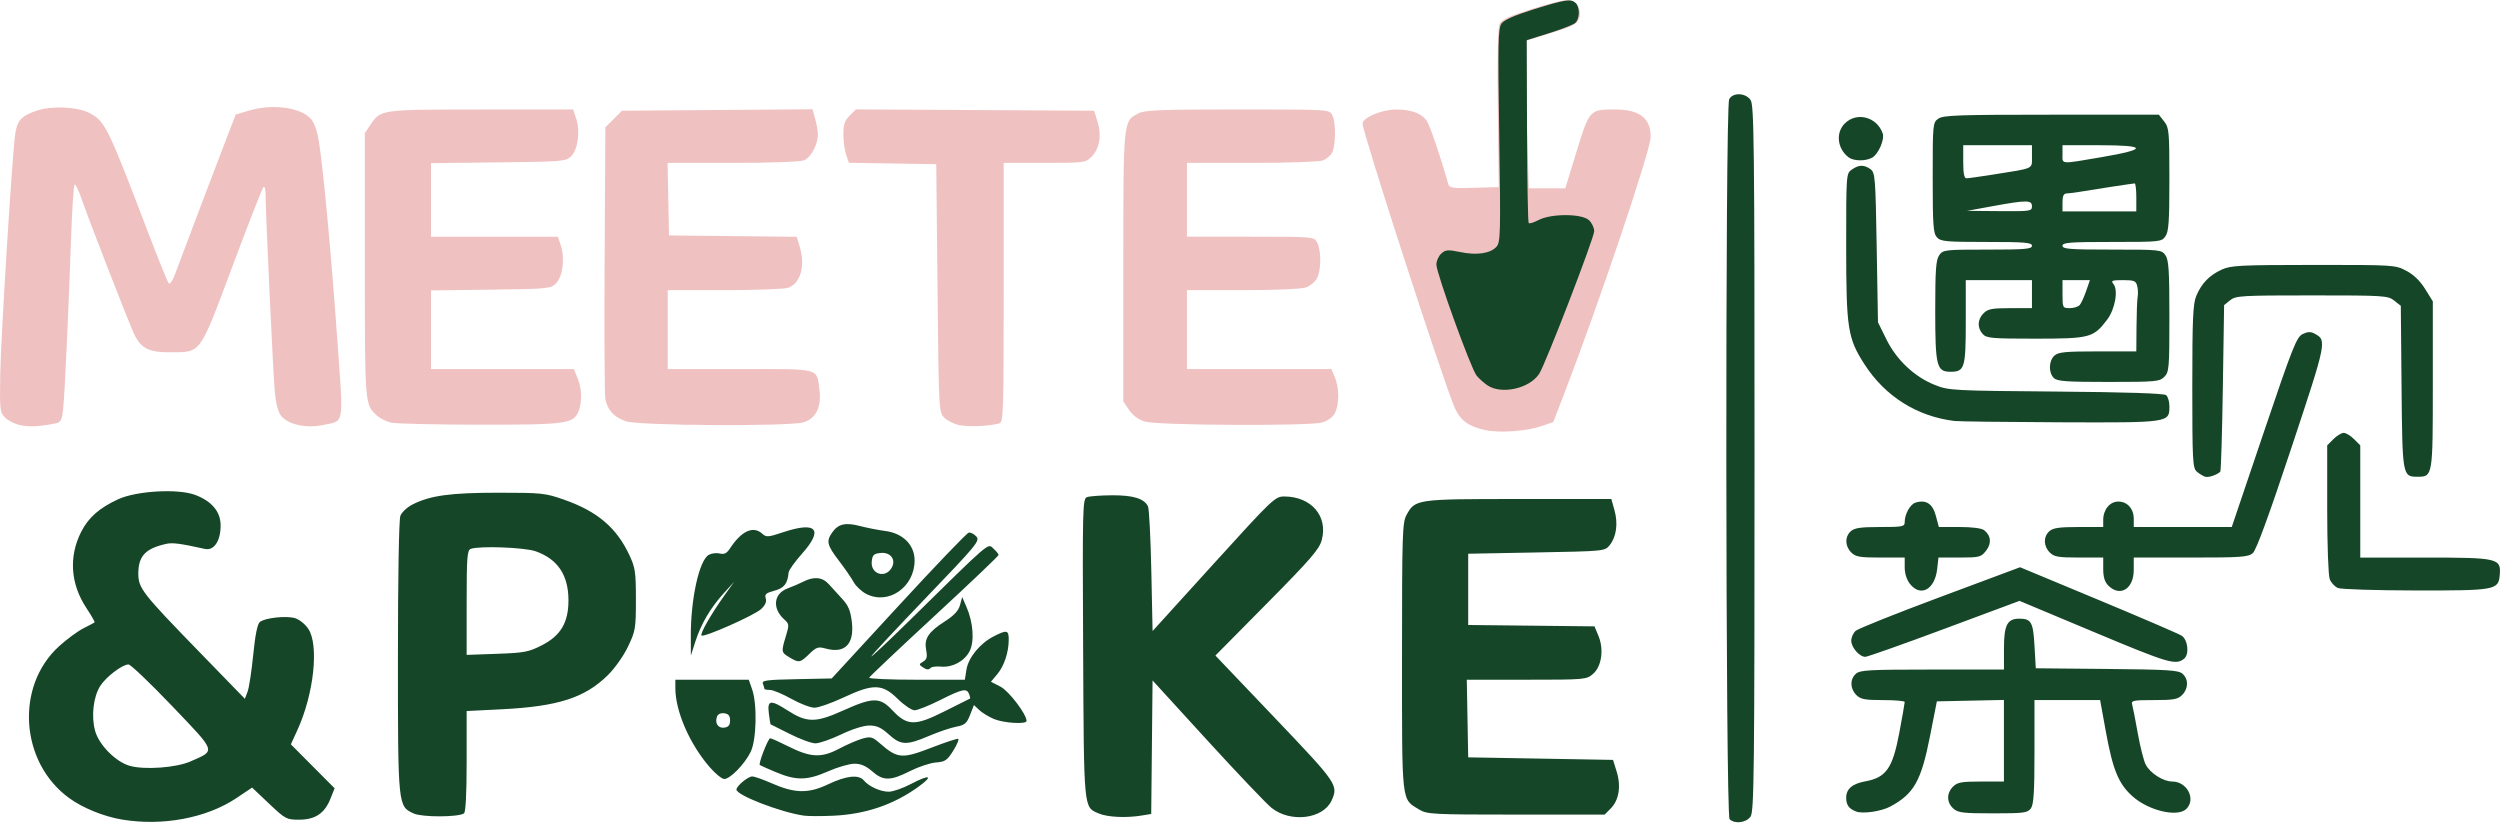
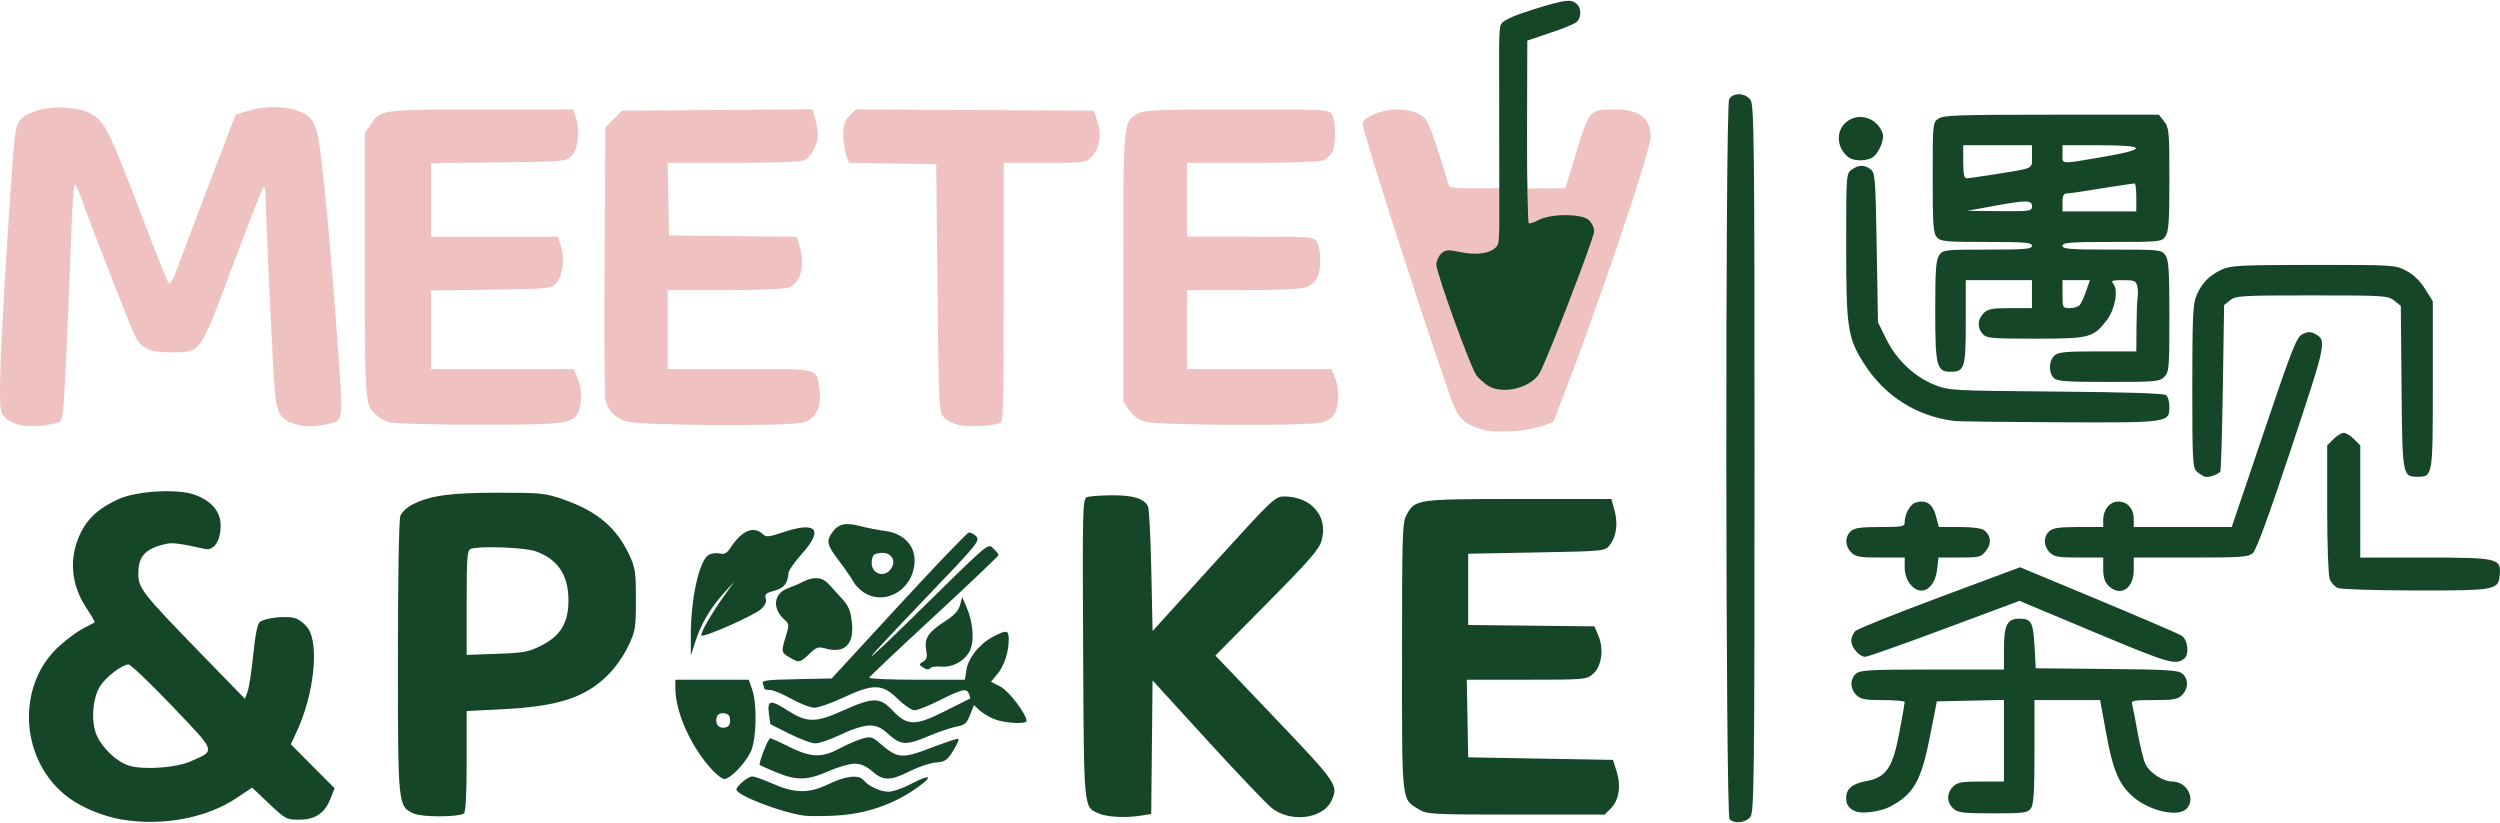
<svg xmlns="http://www.w3.org/2000/svg" width="259.884mm" height="85.477mm" viewBox="0 0 259.884 85.477" version="1.1" id="svg5">
  <defs id="defs2" />
  <g id="layer1" transform="translate(-210.3837,97.06988)">
    <path style="fill:#000000;stroke-width:1" id="path1201" d="" />
    <path style="fill:#000000;stroke-width:1" id="path1163" d="" />
    <path style="fill:#000000;stroke-width:1" id="path1089" d="" />
    <g id="g11527">
      <g id="g11069" transform="translate(310.3956,35.08885)">
        <path style="fill:#efc0c0;fill-opacity:0.992;stroke-width:1" d="m 19.016,-88.331 c -0.693,-0.209 -1.258,-0.622 -1.654,-1.209 l -0.601,-0.892 v -13.997 c 0,-15.355 -0.023,-15.122 1.579,-15.951 0.652,-0.337 2.305,-0.401 10.305,-0.401 9.516,0 9.529,7.4e-4 9.837,0.576 0.391,0.73 0.379,3.167 -0.019,3.911 -0.166,0.311 -0.601,0.679 -0.965,0.817 -0.364,0.139 -3.691,0.252 -7.392,0.252 h -6.73 v 3.836 3.836 h 6.605 c 6.579,0 6.607,0.002 6.926,0.595 0.442,0.82 0.437,2.883 -0.009,3.717 -0.203,0.379 -0.727,0.814 -1.164,0.967 -0.461,0.161 -3.229,0.277 -6.577,0.277 h -5.781 v 4.101 4.101 h 7.509 7.509 l 0.36,0.86 c 0.468,1.119 0.464,2.846 -0.009,3.73 -0.233,0.435 -0.735,0.801 -1.323,0.965 -1.39,0.386 -17.078,0.308 -18.404,-0.092 z" id="path11027" />
        <path style="fill:#efc0c0;fill-opacity:0.992;stroke-width:1" d="m -34.965,-88.372 c -1.247,-0.442 -1.909,-1.171 -2.12,-2.332 -0.084,-0.463 -0.118,-7 -0.075,-14.528 l 0.078,-13.687 0.865,-0.865 0.865,-0.865 9.902,-0.075 9.902,-0.075 0.278,1.001 c 0.153,0.551 0.279,1.273 0.28,1.605 0.003,1.065 -0.733,2.429 -1.458,2.705 -0.392,0.149 -3.606,0.263 -7.428,0.263 h -6.737 l 0.073,3.77 0.073,3.77 6.64,0.071 6.64,0.071 0.305,1.018 c 0.601,2.007 0.111,3.785 -1.18,4.276 -0.366,0.139 -3.337,0.253 -6.602,0.253 h -5.936 v 4.101 4.101 h 7.531 c 8.506,0 7.923,-0.154 8.243,2.18 0.238,1.739 -0.388,3.002 -1.664,3.357 -1.624,0.451 -17.153,0.355 -18.476,-0.114 z" id="path11025" />
        <path style="fill:#efc0c0;fill-opacity:0.992;stroke-width:1" d="m -59.384,-88.23 c -0.479,-0.115 -1.116,-0.432 -1.416,-0.703 -1.297,-1.173 -1.285,-1.033 -1.285,-15.656 v -13.732 l 0.603,-0.895 c 1.051,-1.56 1.023,-1.556 11.481,-1.56 l 9.571,-0.004 0.316,0.957 c 0.433,1.312 0.183,3.2 -0.517,3.901 -0.545,0.545 -0.821,0.569 -7.57,0.644 l -7.005,0.079 v 3.824 3.824 h 6.594 6.594 l 0.316,0.957 c 0.433,1.312 0.183,3.2 -0.517,3.901 -0.54,0.541 -0.839,0.569 -6.776,0.645 l -6.211,0.08 v 4.087 4.087 h 7.422 7.422 l 0.383,0.918 c 0.446,1.067 0.495,2.46 0.12,3.444 -0.504,1.326 -1.279,1.432 -10.344,1.422 -4.571,-0.005 -8.702,-0.104 -9.181,-0.219 z" id="path11023" />
        <path style="fill:#efc0c0;fill-opacity:0.992;stroke-width:1" d="m -0.259,-87.958 c -0.557,-0.112 -1.271,-0.462 -1.587,-0.778 -0.571,-0.57 -0.576,-0.672 -0.707,-13.466 l -0.132,-12.891 -4.54,-0.072 -4.54,-0.072 -0.288,-0.827 c -0.159,-0.455 -0.288,-1.41 -0.288,-2.123 0,-1.024 0.137,-1.432 0.652,-1.948 l 0.652,-0.652 12.379,0.069 12.379,0.069 0.359,1.133 c 0.449,1.421 0.209,2.821 -0.629,3.659 -0.614,0.614 -0.755,0.632 -4.877,0.632 H 4.325 v 13.476 c 0,12.608 -0.03,13.484 -0.463,13.607 -0.995,0.281 -3.158,0.378 -4.122,0.185 z" id="path11021" />
        <path style="fill:#efc0c0;fill-opacity:0.992;stroke-width:1" d="m -97.89,-87.957 c -0.557,-0.112 -1.271,-0.464 -1.587,-0.782 -0.544,-0.548 -0.571,-0.786 -0.512,-4.461 0.061,-3.765 1.224,-22.532 1.545,-24.936 0.201,-1.504 0.636,-1.985 2.3,-2.537 1.526,-0.507 4.191,-0.383 5.412,0.252 1.639,0.853 1.91,1.4 6.033,12.207 1.11,2.91 2.115,5.391 2.233,5.513 0.118,0.121 0.405,-0.295 0.638,-0.926 0.725,-1.962 4.28,-11.335 5.326,-14.046 l 0.996,-2.58 1.336,-0.397 c 2.434,-0.723 5.244,-0.385 6.398,0.768 0.391,0.391 0.692,1.169 0.886,2.293 0.444,2.577 1.264,11.325 1.927,20.573 0.669,9.332 0.799,8.562 -1.521,9.047 -1.712,0.358 -3.602,-0.063 -4.307,-0.96 -0.323,-0.41 -0.549,-1.282 -0.661,-2.547 -0.184,-2.072 -0.945,-18.356 -0.949,-20.298 -0.001,-0.691 -0.098,-1.074 -0.235,-0.926 -0.128,0.138 -1.585,3.864 -3.237,8.281 -3.449,9.216 -3.195,8.868 -6.475,8.882 -2.302,0.01 -3.106,-0.443 -3.843,-2.163 -0.914,-2.132 -4.649,-11.762 -5.279,-13.61 -0.332,-0.975 -0.685,-1.723 -0.784,-1.662 -0.099,0.061 -0.26,2.407 -0.359,5.213 -0.296,8.414 -0.677,16.656 -0.839,18.115 -0.136,1.226 -0.227,1.387 -0.863,1.512 -1.609,0.318 -2.617,0.367 -3.575,0.174 z" id="path11019" />
-         <path style="fill:#efc0c0;fill-opacity:0.992;stroke-width:1" d="m 54.395,-87.444 c -1.739,-0.368 -2.63,-1.026 -3.202,-2.366 -1.248,-2.925 -9.561,-28.573 -9.561,-29.499 0,-0.618 1.989,-1.46 3.466,-1.467 1.538,-0.007 2.632,0.382 3.177,1.13 0.341,0.469 1.427,3.643 2.261,6.613 0.118,0.419 0.424,0.464 2.692,0.397 l 2.559,-0.075 -0.094,-8.234 c -0.065,-5.704 -0.004,-8.402 0.2,-8.783 0.212,-0.396 1.138,-0.813 3.306,-1.49 1.657,-0.517 3.32,-0.94 3.696,-0.94 0.945,0 1.596,1.011 1.245,1.933 -0.219,0.577 -0.668,0.808 -2.917,1.502 l -2.658,0.82 5.3e-4,1.907 c 2.7e-4,1.049 0.079,4.496 0.174,7.662 l 0.174,5.755 h 1.896 1.896 l 1.171,-3.823 c 1.33,-4.34 1.365,-4.379 3.975,-4.379 2.577,0 3.754,0.911 3.727,2.885 -0.019,1.411 -5.443,17.495 -9.035,26.793 l -1.091,2.823 -1.236,0.421 c -1.55,0.528 -4.342,0.727 -5.821,0.415 z" id="path11017" />
+         <path style="fill:#efc0c0;fill-opacity:0.992;stroke-width:1" d="m 54.395,-87.444 c -1.739,-0.368 -2.63,-1.026 -3.202,-2.366 -1.248,-2.925 -9.561,-28.573 -9.561,-29.499 0,-0.618 1.989,-1.46 3.466,-1.467 1.538,-0.007 2.632,0.382 3.177,1.13 0.341,0.469 1.427,3.643 2.261,6.613 0.118,0.419 0.428,0.452 2.697,0.453 l 2.696,9.9e-4 -0.09,-8.275 c -0.005,-5.719 1.34e-4,-8.404 0.2,-8.783 0.212,-0.396 1.138,-0.813 3.306,-1.49 1.657,-0.517 3.316,-0.949 3.692,-0.948 0.93,0.002 1.463,1.024 1.099,1.843 -0.204,0.458 -1.482,0.984 -2.928,1.46 l -2.644,0.871 5.3e-4,1.907 c 2.7e-4,1.049 -0.078,4.517 0.017,7.682 l 0.174,5.755 2.053,-0.021 h 1.896 l 1.171,-3.823 c 1.33,-4.34 1.365,-4.379 3.975,-4.379 2.577,0 3.754,0.911 3.727,2.885 -0.019,1.411 -5.443,17.495 -9.035,26.793 l -1.091,2.823 -1.236,0.421 c -1.55,0.528 -4.342,0.727 -5.821,0.415 z" id="path11017" />
      </g>
-       <path style="fill:#154527;fill-opacity:0.992;stroke-width:1" d="m 223.064,-11.874 c -1.912,-0.32 -4.084,-1.206 -5.51,-2.246 -5.08,-3.707 -5.605,-11.59 -1.05,-15.753 0.797,-0.728 1.939,-1.572 2.539,-1.874 0.599,-0.302 1.128,-0.583 1.175,-0.624 0.047,-0.041 -0.336,-0.711 -0.851,-1.489 -1.657,-2.504 -1.853,-5.34 -0.546,-7.92 0.751,-1.483 1.877,-2.478 3.825,-3.382 1.913,-0.888 6.263,-1.135 8.039,-0.456 1.732,0.661 2.633,1.747 2.633,3.174 0,1.615 -0.691,2.646 -1.633,2.436 -2.497,-0.554 -3.352,-0.669 -3.972,-0.535 -2.204,0.478 -2.95,1.263 -2.95,3.103 0,1.513 0.395,2.021 6.32,8.118 l 4.756,4.894 0.28,-0.737 c 0.154,-0.405 0.419,-2.132 0.588,-3.836 0.203,-2.051 0.435,-3.203 0.685,-3.408 0.527,-0.431 2.692,-0.673 3.644,-0.406 0.443,0.124 1.057,0.612 1.389,1.103 1.141,1.688 0.594,6.782 -1.134,10.554 l -0.671,1.465 2.274,2.284 2.274,2.284 -0.443,1.107 c -0.605,1.512 -1.583,2.158 -3.265,2.158 -1.29,0 -1.419,-0.07 -3.108,-1.669 l -1.762,-1.669 -1.617,1.084 c -3.11,2.085 -7.687,2.946 -11.908,2.239 z m 7.145,-6.053 c 2.623,-1.16 2.72,-0.872 -1.926,-5.739 -2.274,-2.383 -4.318,-4.332 -4.541,-4.332 -0.651,0 -2.374,1.321 -2.959,2.268 -0.699,1.13 -0.922,3.112 -0.52,4.612 0.394,1.47 2.149,3.249 3.61,3.66 1.557,0.438 4.836,0.196 6.337,-0.468 z m 159.971,6.015 c -0.422,-0.422 -0.465,-74.055 -0.044,-74.842 0.387,-0.723 1.696,-0.679 2.225,0.076 0.368,0.525 0.412,4.496 0.412,37.247 0,32.751 -0.044,36.722 -0.412,37.247 -0.454,0.648 -1.655,0.797 -2.181,0.271 z m -136.786,-0.592 c -1.647,-0.75 -1.644,-0.716 -1.644,-16.262 0,-8.31 0.103,-14.286 0.254,-14.682 0.14,-0.367 0.705,-0.897 1.257,-1.177 1.847,-0.938 3.95,-1.226 8.94,-1.225 4.524,7.9e-4 4.867,0.037 6.844,0.733 3.432,1.207 5.429,2.901 6.755,5.73 0.621,1.325 0.688,1.775 0.688,4.642 0,3.006 -0.044,3.266 -0.822,4.895 -0.471,0.986 -1.374,2.26 -2.117,2.987 -2.395,2.344 -5.17,3.232 -11.018,3.526 l -3.638,0.182 v 5.236 c 0,3.417 -0.098,5.296 -0.282,5.41 -0.644,0.398 -4.348,0.402 -5.218,0.006 z m 13.33,-17.492 c 1.949,-0.999 2.753,-2.362 2.753,-4.667 0,-2.622 -1.115,-4.289 -3.41,-5.099 -1.157,-0.408 -5.884,-0.581 -6.754,-0.247 -0.363,0.139 -0.419,0.883 -0.419,5.589 v 5.428 l 3.154,-0.112 c 2.853,-0.102 3.3,-0.187 4.676,-0.893 z m 27.227,17.714 c -2.429,-0.351 -7.011,-2.121 -7.011,-2.709 0,-0.364 1.201,-1.365 1.638,-1.365 0.227,0 1.112,0.309 1.967,0.687 2.445,1.081 3.861,1.113 5.92,0.132 1.891,-0.901 3.19,-1.042 3.719,-0.405 0.524,0.631 1.722,1.173 2.591,1.173 0.429,0 1.466,-0.361 2.304,-0.802 1.988,-1.046 2.4,-0.877 0.753,0.307 -2.582,1.857 -5.477,2.838 -8.838,2.992 -1.237,0.057 -2.606,0.052 -3.043,-0.011 z m 30.646,-0.227 c -1.582,-0.688 -1.535,-0.196 -1.618,-17.147 -0.072,-14.728 -0.051,-15.558 0.397,-15.733 0.26,-0.101 1.436,-0.188 2.613,-0.194 2.201,-0.01 3.327,0.337 3.733,1.152 0.117,0.234 0.272,3.246 0.345,6.693 l 0.132,6.267 6.349,-6.994 c 6.117,-6.739 6.384,-6.994 7.325,-6.994 2.819,0 4.582,2.044 3.911,4.534 -0.257,0.953 -1.141,1.976 -5.679,6.566 l -5.375,5.436 6.178,6.482 c 6.508,6.828 6.624,6.997 5.897,8.593 -0.874,1.919 -4.271,2.334 -6.234,0.763 -0.548,-0.438 -3.556,-3.599 -6.685,-7.024 l -5.689,-6.227 -0.07,6.94 -0.07,6.94 -0.988,0.163 c -1.619,0.268 -3.578,0.173 -4.473,-0.217 z m 33.331,-0.396 c -1.884,-1.148 -1.8,-0.414 -1.8,-15.875 0,-12.792 0.037,-13.971 0.468,-14.758 0.897,-1.642 1.01,-1.658 11.656,-1.658 h 9.636 l 0.33,1.18 c 0.386,1.377 0.191,2.763 -0.511,3.63 -0.492,0.608 -0.563,0.615 -7.598,0.746 l -7.101,0.132 v 3.704 3.704 l 6.564,0.071 6.564,0.071 0.409,0.98 c 0.59,1.412 0.338,3.19 -0.561,3.963 -0.688,0.592 -0.827,0.604 -6.912,0.604 h -6.21 l 0.073,4.035 0.073,4.035 7.528,0.132 7.528,0.132 0.38,1.223 c 0.472,1.52 0.235,2.975 -0.624,3.834 l -0.632,0.632 -9.206,-0.001 c -8.659,-10e-4 -9.257,-0.032 -10.052,-0.517 z m 45.416,0.197 c -0.749,-0.277 -1.037,-0.668 -1.043,-1.415 -0.007,-0.928 0.629,-1.478 1.995,-1.726 2.159,-0.392 2.831,-1.352 3.523,-5.027 0.313,-1.661 0.568,-3.11 0.566,-3.219 -0.001,-0.109 -1.014,-0.198 -2.251,-0.198 -1.896,0 -2.332,-0.083 -2.778,-0.529 -0.66,-0.66 -0.68,-1.633 -0.045,-2.208 0.426,-0.386 1.373,-0.438 7.938,-0.438 h 7.454 v -2.208 c 0,-2.423 0.347,-3.088 1.608,-3.08 1.233,0.008 1.426,0.357 1.567,2.83 l 0.132,2.326 7.392,0.07 c 6.413,0.061 7.456,0.128 7.871,0.504 0.631,0.571 0.609,1.545 -0.05,2.204 -0.451,0.451 -0.882,0.529 -2.928,0.529 -2.16,0 -2.386,0.046 -2.264,0.463 0.074,0.255 0.336,1.594 0.581,2.977 0.245,1.382 0.615,2.846 0.821,3.253 0.457,0.899 1.819,1.772 2.768,1.773 1.538,0.002 2.481,1.83 1.467,2.843 -0.895,0.895 -3.88,0.209 -5.571,-1.28 -1.475,-1.299 -2.076,-2.75 -2.809,-6.788 l -0.589,-3.241 h -3.412 -3.412 v 5.373 c 0,4.223 -0.08,5.483 -0.376,5.887 -0.34,0.464 -0.717,0.514 -3.941,0.514 -3.135,0 -3.633,-0.061 -4.122,-0.504 -0.702,-0.635 -0.713,-1.588 -0.028,-2.274 0.451,-0.451 0.882,-0.529 2.91,-0.529 h 2.381 v -4.241 -4.241 l -3.486,0.074 -3.486,0.074 -0.713,3.623 c -0.92,4.672 -1.675,6.004 -4.151,7.322 -0.927,0.493 -2.823,0.767 -3.521,0.509 z m -119.215,-4.649 c -2.076,-2.41 -3.54,-5.795 -3.54,-8.182 v -0.87 h 3.816 3.816 l 0.346,0.992 c 0.548,1.572 0.459,5.284 -0.156,6.523 -0.632,1.273 -2.126,2.804 -2.738,2.804 -0.25,-7e-5 -0.945,-0.57 -1.544,-1.266 z m 2.148,-4.819 c 0,-0.485 -0.159,-0.684 -0.597,-0.746 -0.358,-0.051 -0.66,0.082 -0.756,0.331 -0.263,0.687 0.106,1.254 0.756,1.162 0.437,-0.062 0.597,-0.261 0.597,-0.746 z m 4.763,5.376 c -0.873,-0.365 -1.626,-0.701 -1.673,-0.746 -0.156,-0.151 0.867,-2.778 1.081,-2.778 0.116,0 0.923,0.36 1.793,0.799 2.397,1.21 3.504,1.271 5.354,0.294 0.84,-0.444 1.947,-0.923 2.459,-1.064 0.831,-0.229 1.022,-0.178 1.779,0.48 1.879,1.632 2.291,1.663 5.533,0.41 1.329,-0.513 2.51,-0.9 2.625,-0.86 0.115,0.04 -0.114,0.591 -0.509,1.224 -0.634,1.016 -0.845,1.161 -1.8,1.232 -0.595,0.044 -1.811,0.449 -2.703,0.899 -2.034,1.027 -2.78,1.032 -3.926,0.025 -0.641,-0.563 -1.177,-0.794 -1.843,-0.794 -0.516,0 -1.752,0.357 -2.747,0.794 -2.179,0.956 -3.296,0.974 -5.424,0.084 z m 1.422,-3.985 c -1.073,-0.544 -1.965,-0.991 -1.981,-0.992 -0.016,-0.001 -0.094,-0.508 -0.173,-1.127 -0.179,-1.404 0.167,-1.458 1.961,-0.306 1.999,1.283 2.909,1.284 5.747,0.006 3.108,-1.4 3.837,-1.406 5.119,-0.043 1.557,1.654 2.362,1.671 5.454,0.113 1.408,-0.709 2.592,-1.303 2.632,-1.318 0.04,-0.015 -0.003,-0.224 -0.094,-0.463 -0.245,-0.64 -0.691,-0.548 -3.021,0.624 -1.158,0.582 -2.351,1.058 -2.652,1.058 -0.301,0 -1.091,-0.536 -1.755,-1.191 -1.592,-1.57 -2.529,-1.592 -5.646,-0.132 -1.237,0.579 -2.587,1.054 -3,1.055 -0.413,0.002 -1.496,-0.414 -2.407,-0.923 -0.911,-0.509 -1.912,-0.926 -2.226,-0.926 -0.313,0 -0.57,-0.05 -0.57,-0.111 0,-0.061 -0.071,-0.296 -0.158,-0.522 -0.137,-0.357 0.32,-0.421 3.496,-0.485 l 3.654,-0.074 6.942,-7.541 c 3.818,-4.147 7.104,-7.575 7.302,-7.617 0.198,-0.042 0.552,0.137 0.788,0.398 0.403,0.446 0.092,0.825 -5.242,6.382 -3.119,3.249 -5.671,5.986 -5.671,6.081 0,0.095 1.756,-1.553 3.903,-3.662 8.658,-8.507 8.179,-8.096 8.787,-7.545 0.297,0.268 0.539,0.569 0.539,0.669 0,0.099 -3.006,2.96 -6.681,6.357 -3.674,3.397 -6.72,6.274 -6.769,6.393 -0.049,0.119 2.169,0.217 4.927,0.217 h 5.015 l 0.168,-1.051 c 0.201,-1.255 1.415,-2.735 2.84,-3.462 1.365,-0.696 1.557,-0.653 1.555,0.346 -0.002,1.316 -0.478,2.745 -1.2,3.603 l -0.652,0.775 0.993,0.51 c 0.877,0.451 2.713,2.864 2.713,3.566 0,0.366 -2.358,0.227 -3.378,-0.199 -0.539,-0.225 -1.23,-0.645 -1.536,-0.932 l -0.556,-0.523 -0.404,1.028 c -0.346,0.88 -0.552,1.056 -1.432,1.22 -0.565,0.105 -1.844,0.538 -2.841,0.962 -2.351,0.999 -2.92,0.977 -4.174,-0.156 -0.79,-0.714 -1.254,-0.926 -2.024,-0.926 -0.597,0 -1.776,0.372 -2.931,0.926 -1.063,0.509 -2.265,0.926 -2.672,0.926 -0.407,0 -1.617,-0.445 -2.69,-0.99 z m 13.792,-6.956 c -0.344,-0.23 -0.332,-0.303 0.091,-0.552 0.387,-0.228 0.452,-0.476 0.315,-1.208 -0.223,-1.189 0.223,-1.869 1.955,-2.98 0.955,-0.613 1.408,-1.102 1.567,-1.694 l 0.224,-0.833 0.458,1.058 c 0.696,1.608 0.83,3.575 0.312,4.577 -0.534,1.033 -1.766,1.702 -2.946,1.601 -0.489,-0.042 -0.975,0.009 -1.08,0.114 -0.251,0.251 -0.42,0.236 -0.896,-0.083 z m 121.922,-3.576 -7.856,-3.291 -7.815,2.909 c -4.298,1.6 -7.996,2.909 -8.217,2.909 -0.609,0 -1.46,-0.979 -1.46,-1.679 0,-0.341 0.208,-0.803 0.463,-1.027 0.255,-0.224 4.203,-1.802 8.775,-3.507 l 8.312,-3.1 8.092,3.368 c 4.451,1.853 8.36,3.534 8.688,3.737 0.67,0.414 0.839,1.949 0.265,2.408 -0.867,0.694 -1.589,0.481 -9.245,-2.727 z m -135.746,2.569 c -0.839,-0.506 -0.847,-0.557 -0.348,-2.202 0.352,-1.161 0.343,-1.262 -0.166,-1.72 -1.288,-1.16 -1.117,-2.7 0.358,-3.239 0.485,-0.177 1.219,-0.493 1.631,-0.703 1.096,-0.557 1.976,-0.467 2.636,0.269 0.321,0.357 0.951,1.049 1.401,1.537 0.635,0.69 0.857,1.224 0.994,2.393 0.27,2.3 -0.716,3.309 -2.704,2.765 -0.8,-0.219 -0.978,-0.16 -1.732,0.571 -0.949,0.92 -1.061,0.938 -2.072,0.328 z m -10.234,-2.159 c -0.018,-3.904 0.879,-7.956 1.879,-8.492 0.292,-0.157 0.805,-0.216 1.14,-0.132 0.462,0.116 0.719,-0.017 1.07,-0.553 1.176,-1.795 2.402,-2.351 3.329,-1.512 0.431,0.39 0.607,0.378 2.194,-0.151 3.448,-1.148 4.206,-0.301 1.973,2.205 -0.759,0.851 -1.397,1.743 -1.418,1.982 -0.106,1.169 -0.46,1.622 -1.485,1.898 -0.872,0.235 -1.027,0.374 -0.893,0.797 0.11,0.347 -0.047,0.707 -0.488,1.115 -0.699,0.648 -5.951,2.977 -6.186,2.743 -0.176,-0.176 0.986,-2.215 2.356,-4.134 l 1.039,-1.455 -1.081,1.191 c -1.39,1.531 -2.368,3.193 -2.954,5.024 l -0.467,1.458 -0.009,-1.984 z m 18.26,-4.413 c -0.497,-0.252 -1.092,-0.804 -1.323,-1.226 -0.231,-0.423 -0.926,-1.431 -1.544,-2.241 -1.235,-1.617 -1.332,-2.024 -0.699,-2.928 0.626,-0.893 1.375,-1.069 2.878,-0.676 0.73,0.191 1.915,0.423 2.634,0.516 1.849,0.237 3.059,1.453 3.058,3.07 -0.002,2.764 -2.708,4.649 -5.003,3.485 z m 2.641,-2.764 c 0.444,-0.829 -0.152,-1.601 -1.16,-1.504 -0.713,0.069 -0.856,0.201 -0.931,0.862 -0.154,1.354 1.447,1.845 2.091,0.641 z m 105.835,1.717 c -0.34,-0.432 -0.548,-1.086 -0.548,-1.72 v -1.023 h -2.514 c -2.161,0 -2.588,-0.074 -3.043,-0.529 -0.66,-0.66 -0.68,-1.633 -0.045,-2.208 0.38,-0.344 1.033,-0.438 3.043,-0.438 2.362,0 2.559,-0.04 2.559,-0.517 0,-0.822 0.565,-1.84 1.118,-2.016 1.084,-0.344 1.781,0.1 2.115,1.347 l 0.317,1.185 h 2.144 c 1.314,0 2.306,0.128 2.564,0.331 0.721,0.567 0.795,1.378 0.195,2.141 -0.519,0.66 -0.687,0.703 -2.748,0.703 h -2.195 l -0.135,1.201 c -0.24,2.128 -1.725,2.939 -2.825,1.541 z m 20.618,0.168 c -0.372,-0.372 -0.529,-0.882 -0.529,-1.72 v -1.191 h -2.514 c -2.161,0 -2.588,-0.074 -3.043,-0.529 -0.66,-0.66 -0.68,-1.633 -0.045,-2.208 0.38,-0.344 1.033,-0.438 3.043,-0.438 h 2.559 v -0.735 c 0,-1.071 0.686,-1.911 1.562,-1.911 0.949,0 1.613,0.744 1.613,1.807 v 0.839 l 5.093,-5.3e-4 5.093,-5.2e-4 3.333,-9.855 c 2.983,-8.82 3.406,-9.891 4.03,-10.198 0.511,-0.251 0.838,-0.267 1.225,-0.06 1.317,0.705 1.311,0.734 -2.38,11.861 -2.328,7.02 -3.66,10.656 -4.015,10.966 -0.473,0.411 -1.193,0.463 -6.456,0.463 l -5.924,-2.2e-4 v 1.282 c 0,1.979 -1.421,2.853 -2.646,1.629 z m 23.875,0.255 c -0.33,-0.132 -0.717,-0.549 -0.86,-0.926 -0.146,-0.384 -0.261,-3.594 -0.261,-7.295 v -6.609 l 0.649,-0.649 c 0.357,-0.357 0.839,-0.649 1.07,-0.649 0.232,0 0.713,0.292 1.07,0.649 l 0.649,0.649 v 5.833 5.833 h 6.688 c 7.655,0 7.958,0.07 7.812,1.805 -0.132,1.574 -0.43,1.628 -8.812,1.614 -4.075,-0.007 -7.678,-0.121 -8.007,-0.254 z m -13.821,-11.57 c -0.218,-0.072 -0.605,-0.313 -0.86,-0.534 -0.423,-0.368 -0.463,-1.135 -0.463,-8.838 0,-7.014 0.069,-8.599 0.409,-9.414 0.546,-1.307 1.352,-2.145 2.633,-2.736 0.958,-0.442 1.86,-0.489 9.55,-0.494 8.385,-0.006 8.506,0.002 9.657,0.61 0.766,0.404 1.439,1.056 1.96,1.897 l 0.794,1.281 v 8.676 c 0,9.521 -0.006,9.556 -1.587,9.556 -1.567,0 -1.58,-0.072 -1.664,-9.325 l -0.077,-8.447 -0.687,-0.54 c -0.656,-0.516 -1.034,-0.54 -8.559,-0.54 -7.355,0 -7.914,0.033 -8.497,0.505 l -0.625,0.505 -0.132,8.601 c -0.073,4.731 -0.192,8.654 -0.265,8.719 -0.4,0.357 -1.242,0.63 -1.587,0.516 z m -26.061,-5.795 c -3.889,-0.477 -7.2,-2.565 -9.339,-5.89 -1.746,-2.713 -1.901,-3.712 -1.903,-12.24 -0.002,-7.546 0.002,-7.594 0.586,-8.004 0.73,-0.511 1.277,-0.521 1.941,-0.037 0.483,0.353 0.522,0.842 0.646,8.143 l 0.132,7.768 0.868,1.762 c 1.059,2.15 2.926,3.912 5.032,4.749 1.468,0.584 1.805,0.602 12.614,0.692 7.308,0.061 11.221,0.188 11.443,0.373 0.186,0.154 0.338,0.676 0.338,1.159 0,1.711 0.024,1.707 -11.37,1.663 -5.607,-0.022 -10.551,-0.083 -10.987,-0.137 z m -48.558,-3.718 c -0.36,-0.25 -0.855,-0.697 -1.101,-0.992 -0.575,-0.691 -4.183,-10.652 -4.183,-11.549 0,-0.374 0.229,-0.888 0.509,-1.141 0.448,-0.405 0.685,-0.424 1.967,-0.158 1.722,0.357 3.132,0.152 3.767,-0.55 0.423,-0.468 0.445,-1.318 0.29,-11.568 -0.145,-9.57 -0.114,-11.139 0.228,-11.627 0.269,-0.384 1.356,-0.864 3.403,-1.503 3.266,-1.02 3.853,-1.104 4.336,-0.621 0.443,0.443 0.397,1.669 -0.078,2.063 -0.218,0.181 -1.438,0.654 -2.712,1.052 l -2.316,0.723 0.029,9.438 c 0.016,5.191 0.094,9.504 0.174,9.583 0.08,0.08 0.543,-0.065 1.029,-0.321 1.29,-0.679 4.469,-0.677 5.222,0.005 0.306,0.277 0.557,0.795 0.557,1.15 0,0.697 -5.061,13.823 -5.717,14.829 -1.009,1.546 -3.955,2.193 -5.402,1.186 z m 58.896,-0.755 c -0.561,-0.561 -0.526,-1.784 0.068,-2.321 0.405,-0.367 1.134,-0.438 4.498,-0.438 h 4.014 l 0.02,-2.58 c 0.011,-1.419 0.065,-2.818 0.12,-3.109 0.055,-0.291 0.033,-0.797 -0.049,-1.124 -0.129,-0.518 -0.32,-0.595 -1.475,-0.595 -1.152,0 -1.283,0.052 -0.995,0.399 0.526,0.634 0.172,2.631 -0.661,3.723 -1.424,1.867 -1.781,1.961 -7.436,1.963 -4.559,7.9e-4 -5.095,-0.046 -5.49,-0.483 -0.589,-0.651 -0.552,-1.519 0.091,-2.162 0.446,-0.446 0.882,-0.529 2.778,-0.529 h 2.249 v -1.455 -1.455 h -3.44 -3.44 v 4.347 c 0,4.788 -0.12,5.178 -1.591,5.178 -1.437,0 -1.584,-0.586 -1.584,-6.35 0,-4.255 0.073,-5.278 0.412,-5.762 0.399,-0.569 0.558,-0.588 5.027,-0.588 3.926,0 4.615,-0.059 4.615,-0.397 0,-0.338 -0.701,-0.397 -4.721,-0.397 -4.238,0 -4.766,-0.05 -5.159,-0.484 -0.379,-0.419 -0.438,-1.253 -0.438,-6.203 0,-5.61 0.011,-5.727 0.588,-6.131 0.51,-0.357 2.076,-0.412 11.755,-0.412 h 11.167 l 0.548,0.697 c 0.514,0.653 0.548,1.036 0.548,6.027 0,4.395 -0.072,5.432 -0.412,5.917 -0.402,0.573 -0.54,0.588 -5.556,0.588 -4.396,0 -5.144,0.058 -5.144,0.397 0,0.339 0.748,0.397 5.144,0.397 5.016,0 5.155,0.015 5.556,0.588 0.342,0.489 0.412,1.563 0.412,6.35 0,5.409 -0.032,5.794 -0.529,6.291 -0.494,0.494 -0.882,0.529 -5.802,0.529 -4.441,0 -5.338,-0.066 -5.689,-0.416 z m 2.706,-7.59 c 0.152,-0.183 0.45,-0.838 0.663,-1.455 l 0.387,-1.122 h -1.424 -1.424 v 1.455 c 0,1.427 0.015,1.455 0.761,1.455 0.419,0 0.886,-0.15 1.038,-0.333 z m -4.974,-10.251 c 0,-0.664 -0.531,-0.665 -4.101,-0.013 l -2.646,0.484 3.373,0.029 c 3.207,0.028 3.373,0.003 3.373,-0.5 z m 10.848,-0.926 c 0,-0.8 -0.075,-1.455 -0.167,-1.455 -0.16,0 -4.539,0.67 -5.919,0.906 -0.364,0.062 -0.87,0.122 -1.124,0.133 -0.349,0.015 -0.463,0.248 -0.463,0.946 v 0.926 h 3.836 3.836 z m -14.817,-2.385 c 4.273,-0.678 3.969,-0.534 3.969,-1.869 v -1.17 h -3.572 -3.572 v 1.72 c 0,1.2 0.1,1.719 0.331,1.719 0.182,-5.82e-4 1.462,-0.18 2.844,-0.4 z m 11.224,-1.803 c 4.807,-0.82 4.732,-1.236 -0.222,-1.236 h -3.858 v 0.926 c 0,1.084 -0.319,1.06 4.08,0.31 z m -26.328,0.013 c -1.166,-0.895 -1.348,-2.548 -0.386,-3.509 1.238,-1.238 3.332,-0.697 3.939,1.019 0.227,0.643 -0.447,2.189 -1.109,2.544 -0.704,0.377 -1.919,0.35 -2.444,-0.053 z" id="path5674" />
+       <path style="fill:#154527;fill-opacity:0.992;stroke-width:1" d="m 223.064,-11.874 c -1.912,-0.32 -4.084,-1.206 -5.51,-2.246 -5.08,-3.707 -5.605,-11.59 -1.05,-15.753 0.797,-0.728 1.939,-1.572 2.539,-1.874 0.599,-0.302 1.128,-0.583 1.175,-0.624 0.047,-0.041 -0.336,-0.711 -0.851,-1.489 -1.657,-2.504 -1.853,-5.34 -0.546,-7.92 0.751,-1.483 1.877,-2.478 3.825,-3.382 1.913,-0.888 6.263,-1.135 8.039,-0.456 1.732,0.661 2.633,1.747 2.633,3.174 0,1.615 -0.691,2.646 -1.633,2.436 -2.497,-0.554 -3.352,-0.669 -3.972,-0.535 -2.204,0.478 -2.95,1.263 -2.95,3.103 0,1.513 0.395,2.021 6.32,8.118 l 4.756,4.894 0.28,-0.737 c 0.154,-0.405 0.419,-2.132 0.588,-3.836 0.203,-2.051 0.435,-3.203 0.685,-3.408 0.527,-0.431 2.692,-0.673 3.644,-0.406 0.443,0.124 1.057,0.612 1.389,1.103 1.141,1.688 0.594,6.782 -1.134,10.554 l -0.671,1.465 2.274,2.284 2.274,2.284 -0.443,1.107 c -0.605,1.512 -1.583,2.158 -3.265,2.158 -1.29,0 -1.419,-0.07 -3.108,-1.669 l -1.762,-1.669 -1.617,1.084 c -3.11,2.085 -7.687,2.946 -11.908,2.239 z m 7.145,-6.053 c 2.623,-1.16 2.72,-0.872 -1.926,-5.739 -2.274,-2.383 -4.318,-4.332 -4.541,-4.332 -0.651,0 -2.374,1.321 -2.959,2.268 -0.699,1.13 -0.922,3.112 -0.52,4.612 0.394,1.47 2.149,3.249 3.61,3.66 1.557,0.438 4.836,0.196 6.337,-0.468 z m 159.971,6.015 c -0.422,-0.422 -0.465,-74.055 -0.044,-74.842 0.387,-0.723 1.696,-0.679 2.225,0.076 0.368,0.525 0.412,4.496 0.412,37.247 0,32.751 -0.044,36.722 -0.412,37.247 -0.454,0.648 -1.655,0.797 -2.181,0.271 z m -136.786,-0.592 c -1.647,-0.75 -1.644,-0.716 -1.644,-16.262 0,-8.31 0.103,-14.286 0.254,-14.682 0.14,-0.367 0.705,-0.897 1.257,-1.177 1.847,-0.938 3.95,-1.226 8.94,-1.225 4.524,7.9e-4 4.867,0.037 6.844,0.733 3.432,1.207 5.429,2.901 6.755,5.73 0.621,1.325 0.688,1.775 0.688,4.642 0,3.006 -0.044,3.266 -0.822,4.895 -0.471,0.986 -1.374,2.26 -2.117,2.987 -2.395,2.344 -5.17,3.232 -11.018,3.526 l -3.638,0.182 v 5.236 c 0,3.417 -0.098,5.296 -0.282,5.41 -0.644,0.398 -4.348,0.402 -5.218,0.006 z m 13.33,-17.492 c 1.949,-0.999 2.753,-2.362 2.753,-4.667 0,-2.622 -1.115,-4.289 -3.41,-5.099 -1.157,-0.408 -5.884,-0.581 -6.754,-0.247 -0.363,0.139 -0.419,0.883 -0.419,5.589 v 5.428 l 3.154,-0.112 c 2.853,-0.102 3.3,-0.187 4.676,-0.893 z m 27.227,17.714 c -2.429,-0.351 -7.011,-2.121 -7.011,-2.709 0,-0.364 1.201,-1.365 1.638,-1.365 0.227,0 1.112,0.309 1.967,0.687 2.445,1.081 3.861,1.113 5.92,0.132 1.891,-0.901 3.19,-1.042 3.719,-0.405 0.524,0.631 1.722,1.173 2.591,1.173 0.429,0 1.466,-0.361 2.304,-0.802 1.988,-1.046 2.4,-0.877 0.753,0.307 -2.582,1.857 -5.477,2.838 -8.838,2.992 -1.237,0.057 -2.606,0.052 -3.043,-0.011 z m 30.646,-0.227 c -1.582,-0.688 -1.535,-0.196 -1.618,-17.147 -0.072,-14.728 -0.051,-15.558 0.397,-15.733 0.26,-0.101 1.436,-0.188 2.613,-0.194 2.201,-0.01 3.327,0.337 3.733,1.152 0.117,0.234 0.272,3.246 0.345,6.693 l 0.132,6.267 6.349,-6.994 c 6.117,-6.739 6.384,-6.994 7.325,-6.994 2.819,0 4.582,2.044 3.911,4.534 -0.257,0.953 -1.141,1.976 -5.679,6.566 l -5.375,5.436 6.178,6.482 c 6.508,6.828 6.624,6.997 5.897,8.593 -0.874,1.919 -4.271,2.334 -6.234,0.763 -0.548,-0.438 -3.556,-3.599 -6.685,-7.024 l -5.689,-6.227 -0.07,6.94 -0.07,6.94 -0.988,0.163 c -1.619,0.268 -3.578,0.173 -4.473,-0.217 z m 33.331,-0.396 c -1.884,-1.148 -1.8,-0.414 -1.8,-15.875 0,-12.792 0.037,-13.971 0.468,-14.758 0.897,-1.642 1.01,-1.658 11.656,-1.658 h 9.636 l 0.33,1.18 c 0.386,1.377 0.191,2.763 -0.511,3.63 -0.492,0.608 -0.563,0.615 -7.598,0.746 l -7.101,0.132 v 3.704 3.704 l 6.564,0.071 6.564,0.071 0.409,0.98 c 0.59,1.412 0.338,3.19 -0.561,3.963 -0.688,0.592 -0.827,0.604 -6.912,0.604 h -6.21 l 0.073,4.035 0.073,4.035 7.528,0.132 7.528,0.132 0.38,1.223 c 0.472,1.52 0.235,2.975 -0.624,3.834 l -0.632,0.632 -9.206,-0.001 c -8.659,-10e-4 -9.257,-0.032 -10.052,-0.517 z m 45.416,0.197 c -0.749,-0.277 -1.037,-0.668 -1.043,-1.415 -0.007,-0.928 0.629,-1.478 1.995,-1.726 2.159,-0.392 2.831,-1.352 3.523,-5.027 0.313,-1.661 0.568,-3.11 0.566,-3.219 -0.001,-0.109 -1.014,-0.198 -2.251,-0.198 -1.896,0 -2.332,-0.083 -2.778,-0.529 -0.66,-0.66 -0.68,-1.633 -0.045,-2.208 0.426,-0.386 1.373,-0.438 7.938,-0.438 h 7.454 v -2.208 c 0,-2.423 0.347,-3.088 1.608,-3.08 1.233,0.008 1.426,0.357 1.567,2.83 l 0.132,2.326 7.392,0.07 c 6.413,0.061 7.456,0.128 7.871,0.504 0.631,0.571 0.609,1.545 -0.05,2.204 -0.451,0.451 -0.882,0.529 -2.928,0.529 -2.16,0 -2.386,0.046 -2.264,0.463 0.074,0.255 0.336,1.594 0.581,2.977 0.245,1.382 0.615,2.846 0.821,3.253 0.457,0.899 1.819,1.772 2.768,1.773 1.538,0.002 2.481,1.83 1.467,2.843 -0.895,0.895 -3.88,0.209 -5.571,-1.28 -1.475,-1.299 -2.076,-2.75 -2.809,-6.788 l -0.589,-3.241 h -3.412 -3.412 v 5.373 c 0,4.223 -0.08,5.483 -0.376,5.887 -0.34,0.464 -0.717,0.514 -3.941,0.514 -3.135,0 -3.633,-0.061 -4.122,-0.504 -0.702,-0.635 -0.713,-1.588 -0.028,-2.274 0.451,-0.451 0.882,-0.529 2.91,-0.529 h 2.381 v -4.241 -4.241 l -3.486,0.074 -3.486,0.074 -0.713,3.623 c -0.92,4.672 -1.675,6.004 -4.151,7.322 -0.927,0.493 -2.823,0.767 -3.521,0.509 z m -119.215,-4.649 c -2.076,-2.41 -3.54,-5.795 -3.54,-8.182 v -0.87 h 3.816 3.816 l 0.346,0.992 c 0.548,1.572 0.459,5.284 -0.156,6.523 -0.632,1.273 -2.126,2.804 -2.738,2.804 -0.25,-7e-5 -0.945,-0.57 -1.544,-1.266 z m 2.148,-4.819 c 0,-0.485 -0.159,-0.684 -0.597,-0.746 -0.358,-0.051 -0.66,0.082 -0.756,0.331 -0.263,0.687 0.106,1.254 0.756,1.162 0.437,-0.062 0.597,-0.261 0.597,-0.746 z m 4.763,5.376 c -0.873,-0.365 -1.626,-0.701 -1.673,-0.746 -0.156,-0.151 0.867,-2.778 1.081,-2.778 0.116,0 0.923,0.36 1.793,0.799 2.397,1.21 3.504,1.271 5.354,0.294 0.84,-0.444 1.947,-0.923 2.459,-1.064 0.831,-0.229 1.022,-0.178 1.779,0.48 1.879,1.632 2.291,1.663 5.533,0.41 1.329,-0.513 2.51,-0.9 2.625,-0.86 0.115,0.04 -0.114,0.591 -0.509,1.224 -0.634,1.016 -0.845,1.161 -1.8,1.232 -0.595,0.044 -1.811,0.449 -2.703,0.899 -2.034,1.027 -2.78,1.032 -3.926,0.025 -0.641,-0.563 -1.177,-0.794 -1.843,-0.794 -0.516,0 -1.752,0.357 -2.747,0.794 -2.179,0.956 -3.296,0.974 -5.424,0.084 z m 1.422,-3.985 c -1.073,-0.544 -1.965,-0.991 -1.981,-0.992 -0.016,-0.001 -0.094,-0.508 -0.173,-1.127 -0.179,-1.404 0.167,-1.458 1.961,-0.306 1.999,1.283 2.909,1.284 5.747,0.006 3.108,-1.4 3.837,-1.406 5.119,-0.043 1.557,1.654 2.362,1.671 5.454,0.113 1.408,-0.709 2.592,-1.303 2.632,-1.318 0.04,-0.015 -0.003,-0.224 -0.094,-0.463 -0.245,-0.64 -0.691,-0.548 -3.021,0.624 -1.158,0.582 -2.351,1.058 -2.652,1.058 -0.301,0 -1.091,-0.536 -1.755,-1.191 -1.592,-1.57 -2.529,-1.592 -5.646,-0.132 -1.237,0.579 -2.587,1.054 -3,1.055 -0.413,0.002 -1.496,-0.414 -2.407,-0.923 -0.911,-0.509 -1.912,-0.926 -2.226,-0.926 -0.313,0 -0.57,-0.05 -0.57,-0.111 0,-0.061 -0.071,-0.296 -0.158,-0.522 -0.137,-0.357 0.32,-0.421 3.496,-0.485 l 3.654,-0.074 6.942,-7.541 c 3.818,-4.147 7.104,-7.575 7.302,-7.617 0.198,-0.042 0.552,0.137 0.788,0.398 0.403,0.446 0.092,0.825 -5.242,6.382 -3.119,3.249 -5.671,5.986 -5.671,6.081 0,0.095 1.756,-1.553 3.903,-3.662 8.658,-8.507 8.179,-8.096 8.787,-7.545 0.297,0.268 0.539,0.569 0.539,0.669 0,0.099 -3.006,2.96 -6.681,6.357 -3.674,3.397 -6.72,6.274 -6.769,6.393 -0.049,0.119 2.169,0.217 4.927,0.217 h 5.015 l 0.168,-1.051 c 0.201,-1.255 1.415,-2.735 2.84,-3.462 1.365,-0.696 1.557,-0.653 1.555,0.346 -0.002,1.316 -0.478,2.745 -1.2,3.603 l -0.652,0.775 0.993,0.51 c 0.877,0.451 2.713,2.864 2.713,3.566 0,0.366 -2.358,0.227 -3.378,-0.199 -0.539,-0.225 -1.23,-0.645 -1.536,-0.932 l -0.556,-0.523 -0.404,1.028 c -0.346,0.88 -0.552,1.056 -1.432,1.22 -0.565,0.105 -1.844,0.538 -2.841,0.962 -2.351,0.999 -2.92,0.977 -4.174,-0.156 -0.79,-0.714 -1.254,-0.926 -2.024,-0.926 -0.597,0 -1.776,0.372 -2.931,0.926 -1.063,0.509 -2.265,0.926 -2.672,0.926 -0.407,0 -1.617,-0.445 -2.69,-0.99 z m 13.792,-6.956 c -0.344,-0.23 -0.332,-0.303 0.091,-0.552 0.387,-0.228 0.452,-0.476 0.315,-1.208 -0.223,-1.189 0.223,-1.869 1.955,-2.98 0.955,-0.613 1.408,-1.102 1.567,-1.694 l 0.224,-0.833 0.458,1.058 c 0.696,1.608 0.83,3.575 0.312,4.577 -0.534,1.033 -1.766,1.702 -2.946,1.601 -0.489,-0.042 -0.975,0.009 -1.08,0.114 -0.251,0.251 -0.42,0.236 -0.896,-0.083 z m 121.922,-3.576 -7.856,-3.291 -7.815,2.909 c -4.298,1.6 -7.996,2.909 -8.217,2.909 -0.609,0 -1.46,-0.979 -1.46,-1.679 0,-0.341 0.208,-0.803 0.463,-1.027 0.255,-0.224 4.203,-1.802 8.775,-3.507 l 8.312,-3.1 8.092,3.368 c 4.451,1.853 8.36,3.534 8.688,3.737 0.67,0.414 0.839,1.949 0.265,2.408 -0.867,0.694 -1.589,0.481 -9.245,-2.727 z m -135.746,2.569 c -0.839,-0.506 -0.847,-0.557 -0.348,-2.202 0.352,-1.161 0.343,-1.262 -0.166,-1.72 -1.288,-1.16 -1.117,-2.7 0.358,-3.239 0.485,-0.177 1.219,-0.493 1.631,-0.703 1.096,-0.557 1.976,-0.467 2.636,0.269 0.321,0.357 0.951,1.049 1.401,1.537 0.635,0.69 0.857,1.224 0.994,2.393 0.27,2.3 -0.716,3.309 -2.704,2.765 -0.8,-0.219 -0.978,-0.16 -1.732,0.571 -0.949,0.92 -1.061,0.938 -2.072,0.328 z m -10.234,-2.159 c -0.018,-3.904 0.879,-7.956 1.879,-8.492 0.292,-0.157 0.805,-0.216 1.14,-0.132 0.462,0.116 0.719,-0.017 1.07,-0.553 1.176,-1.795 2.402,-2.351 3.329,-1.512 0.431,0.39 0.607,0.378 2.194,-0.151 3.448,-1.148 4.206,-0.301 1.973,2.205 -0.759,0.851 -1.397,1.743 -1.418,1.982 -0.106,1.169 -0.46,1.622 -1.485,1.898 -0.872,0.235 -1.027,0.374 -0.893,0.797 0.11,0.347 -0.047,0.707 -0.488,1.115 -0.699,0.648 -5.951,2.977 -6.186,2.743 -0.176,-0.176 0.986,-2.215 2.356,-4.134 l 1.039,-1.455 -1.081,1.191 c -1.39,1.531 -2.368,3.193 -2.954,5.024 l -0.467,1.458 -0.009,-1.984 z m 18.26,-4.413 c -0.497,-0.252 -1.092,-0.804 -1.323,-1.226 -0.231,-0.423 -0.926,-1.431 -1.544,-2.241 -1.235,-1.617 -1.332,-2.024 -0.699,-2.928 0.626,-0.893 1.375,-1.069 2.878,-0.676 0.73,0.191 1.915,0.423 2.634,0.516 1.849,0.237 3.059,1.453 3.058,3.07 -0.002,2.764 -2.708,4.649 -5.003,3.485 z m 2.641,-2.764 c 0.444,-0.829 -0.152,-1.601 -1.16,-1.504 -0.713,0.069 -0.856,0.201 -0.931,0.862 -0.154,1.354 1.447,1.845 2.091,0.641 z m 105.835,1.717 c -0.34,-0.432 -0.548,-1.086 -0.548,-1.72 v -1.023 h -2.514 c -2.161,0 -2.588,-0.074 -3.043,-0.529 -0.66,-0.66 -0.68,-1.633 -0.045,-2.208 0.38,-0.344 1.033,-0.438 3.043,-0.438 2.362,0 2.559,-0.04 2.559,-0.517 0,-0.822 0.565,-1.84 1.118,-2.016 1.084,-0.344 1.781,0.1 2.115,1.347 l 0.317,1.185 h 2.144 c 1.314,0 2.306,0.128 2.564,0.331 0.721,0.567 0.795,1.378 0.195,2.141 -0.519,0.66 -0.687,0.703 -2.748,0.703 h -2.195 l -0.135,1.201 c -0.24,2.128 -1.725,2.939 -2.825,1.541 z m 20.618,0.168 c -0.372,-0.372 -0.529,-0.882 -0.529,-1.72 v -1.191 h -2.514 c -2.161,0 -2.588,-0.074 -3.043,-0.529 -0.66,-0.66 -0.68,-1.633 -0.045,-2.208 0.38,-0.344 1.033,-0.438 3.043,-0.438 h 2.559 v -0.735 c 0,-1.071 0.686,-1.911 1.562,-1.911 0.949,0 1.613,0.744 1.613,1.807 v 0.839 l 5.093,-5.3e-4 5.093,-5.2e-4 3.333,-9.855 c 2.983,-8.82 3.406,-9.891 4.03,-10.198 0.511,-0.251 0.838,-0.267 1.225,-0.06 1.317,0.705 1.311,0.734 -2.38,11.861 -2.328,7.02 -3.66,10.656 -4.015,10.966 -0.473,0.411 -1.193,0.463 -6.456,0.463 l -5.924,-2.2e-4 v 1.282 c 0,1.979 -1.421,2.853 -2.646,1.629 z m 23.875,0.255 c -0.33,-0.132 -0.717,-0.549 -0.86,-0.926 -0.146,-0.384 -0.261,-3.594 -0.261,-7.295 v -6.609 l 0.649,-0.649 c 0.357,-0.357 0.839,-0.649 1.07,-0.649 0.232,0 0.713,0.292 1.07,0.649 l 0.649,0.649 v 5.833 5.833 h 6.688 c 7.655,0 7.958,0.07 7.812,1.805 -0.132,1.574 -0.43,1.628 -8.812,1.614 -4.075,-0.007 -7.678,-0.121 -8.007,-0.254 z m -13.821,-11.57 c -0.218,-0.072 -0.605,-0.313 -0.86,-0.534 -0.423,-0.368 -0.463,-1.135 -0.463,-8.838 0,-7.014 0.069,-8.599 0.409,-9.414 0.546,-1.307 1.352,-2.145 2.633,-2.736 0.958,-0.442 1.86,-0.489 9.55,-0.494 8.385,-0.006 8.506,0.002 9.657,0.61 0.766,0.404 1.439,1.056 1.96,1.897 l 0.794,1.281 v 8.676 c 0,9.521 -0.006,9.556 -1.587,9.556 -1.567,0 -1.58,-0.072 -1.664,-9.325 l -0.077,-8.447 -0.687,-0.54 c -0.656,-0.516 -1.034,-0.54 -8.559,-0.54 -7.355,0 -7.914,0.033 -8.497,0.505 l -0.625,0.505 -0.132,8.601 c -0.073,4.731 -0.192,8.654 -0.265,8.719 -0.4,0.357 -1.242,0.63 -1.587,0.516 z m -26.061,-5.795 c -3.889,-0.477 -7.2,-2.565 -9.339,-5.89 -1.746,-2.713 -1.901,-3.712 -1.903,-12.24 -0.002,-7.546 0.002,-7.594 0.586,-8.004 0.73,-0.511 1.277,-0.521 1.941,-0.037 0.483,0.353 0.522,0.842 0.646,8.143 l 0.132,7.768 0.868,1.762 c 1.059,2.15 2.926,3.912 5.032,4.749 1.468,0.584 1.805,0.602 12.614,0.692 7.308,0.061 11.221,0.188 11.443,0.373 0.186,0.154 0.338,0.676 0.338,1.159 0,1.711 0.024,1.707 -11.37,1.663 -5.607,-0.022 -10.551,-0.083 -10.987,-0.137 z m -48.558,-3.718 c -0.36,-0.25 -0.855,-0.697 -1.101,-0.992 -0.575,-0.691 -4.183,-10.652 -4.183,-11.549 0,-0.374 0.229,-0.888 0.509,-1.141 0.448,-0.405 0.685,-0.424 1.967,-0.158 1.722,0.357 3.132,0.152 3.767,-0.55 0.423,-0.468 0.271,-1.317 0.29,-11.568 0.018,-9.489 -0.113,-11.138 0.228,-11.627 0.268,-0.385 1.356,-0.864 3.403,-1.503 3.266,-1.02 3.784,-1.023 4.336,-0.621 0.66,0.481 0.584,1.701 -0.078,2.063 -0.248,0.136 -1.438,0.654 -2.712,1.052 l -2.257,0.769 -0.03,9.393 c -0.017,5.191 0.094,9.504 0.174,9.583 0.08,0.08 0.543,-0.065 1.029,-0.321 1.29,-0.679 4.469,-0.677 5.222,0.005 0.306,0.277 0.557,0.795 0.557,1.15 0,0.697 -5.061,13.823 -5.717,14.829 -1.009,1.546 -3.955,2.193 -5.402,1.186 z m 58.896,-0.755 c -0.561,-0.561 -0.526,-1.784 0.068,-2.321 0.405,-0.367 1.134,-0.438 4.498,-0.438 h 4.014 l 0.02,-2.58 c 0.011,-1.419 0.065,-2.818 0.12,-3.109 0.055,-0.291 0.033,-0.797 -0.049,-1.124 -0.129,-0.518 -0.32,-0.595 -1.475,-0.595 -1.152,0 -1.283,0.052 -0.995,0.399 0.526,0.634 0.172,2.631 -0.661,3.723 -1.424,1.867 -1.781,1.961 -7.436,1.963 -4.559,7.9e-4 -5.095,-0.046 -5.49,-0.483 -0.589,-0.651 -0.552,-1.519 0.091,-2.162 0.446,-0.446 0.882,-0.529 2.778,-0.529 h 2.249 v -1.455 -1.455 h -3.44 -3.44 v 4.347 c 0,4.788 -0.12,5.178 -1.591,5.178 -1.437,0 -1.584,-0.586 -1.584,-6.35 0,-4.255 0.073,-5.278 0.412,-5.762 0.399,-0.569 0.558,-0.588 5.027,-0.588 3.926,0 4.615,-0.059 4.615,-0.397 0,-0.338 -0.701,-0.397 -4.721,-0.397 -4.238,0 -4.766,-0.05 -5.159,-0.484 -0.379,-0.419 -0.438,-1.253 -0.438,-6.203 0,-5.61 0.011,-5.727 0.588,-6.131 0.51,-0.357 2.076,-0.412 11.755,-0.412 h 11.167 l 0.548,0.697 c 0.514,0.653 0.548,1.036 0.548,6.027 0,4.395 -0.072,5.432 -0.412,5.917 -0.402,0.573 -0.54,0.588 -5.556,0.588 -4.396,0 -5.144,0.058 -5.144,0.397 0,0.339 0.748,0.397 5.144,0.397 5.016,0 5.155,0.015 5.556,0.588 0.342,0.489 0.412,1.563 0.412,6.35 0,5.409 -0.032,5.794 -0.529,6.291 -0.494,0.494 -0.882,0.529 -5.802,0.529 -4.441,0 -5.338,-0.066 -5.689,-0.416 z m 2.706,-7.59 c 0.152,-0.183 0.45,-0.838 0.663,-1.455 l 0.387,-1.122 h -1.424 -1.424 v 1.455 c 0,1.427 0.015,1.455 0.761,1.455 0.419,0 0.886,-0.15 1.038,-0.333 z m -4.974,-10.251 c 0,-0.664 -0.531,-0.665 -4.101,-0.013 l -2.646,0.484 3.373,0.029 c 3.207,0.028 3.373,0.003 3.373,-0.5 z m 10.848,-0.926 c 0,-0.8 -0.075,-1.455 -0.167,-1.455 -0.16,0 -4.539,0.67 -5.919,0.906 -0.364,0.062 -0.87,0.122 -1.124,0.133 -0.349,0.015 -0.463,0.248 -0.463,0.946 v 0.926 h 3.836 3.836 z m -14.817,-2.385 c 4.273,-0.678 3.969,-0.534 3.969,-1.869 v -1.17 h -3.572 -3.572 v 1.72 c 0,1.2 0.1,1.719 0.331,1.719 0.182,-5.82e-4 1.462,-0.18 2.844,-0.4 z m 11.224,-1.803 c 4.807,-0.82 4.732,-1.236 -0.222,-1.236 h -3.858 v 0.926 c 0,1.084 -0.319,1.06 4.08,0.31 z m -26.328,0.013 c -1.166,-0.895 -1.348,-2.548 -0.386,-3.509 1.238,-1.238 3.332,-0.697 3.939,1.019 0.227,0.643 -0.447,2.189 -1.109,2.544 -0.704,0.377 -1.919,0.35 -2.444,-0.053 z" id="path5674" />
    </g>
  </g>
</svg>
